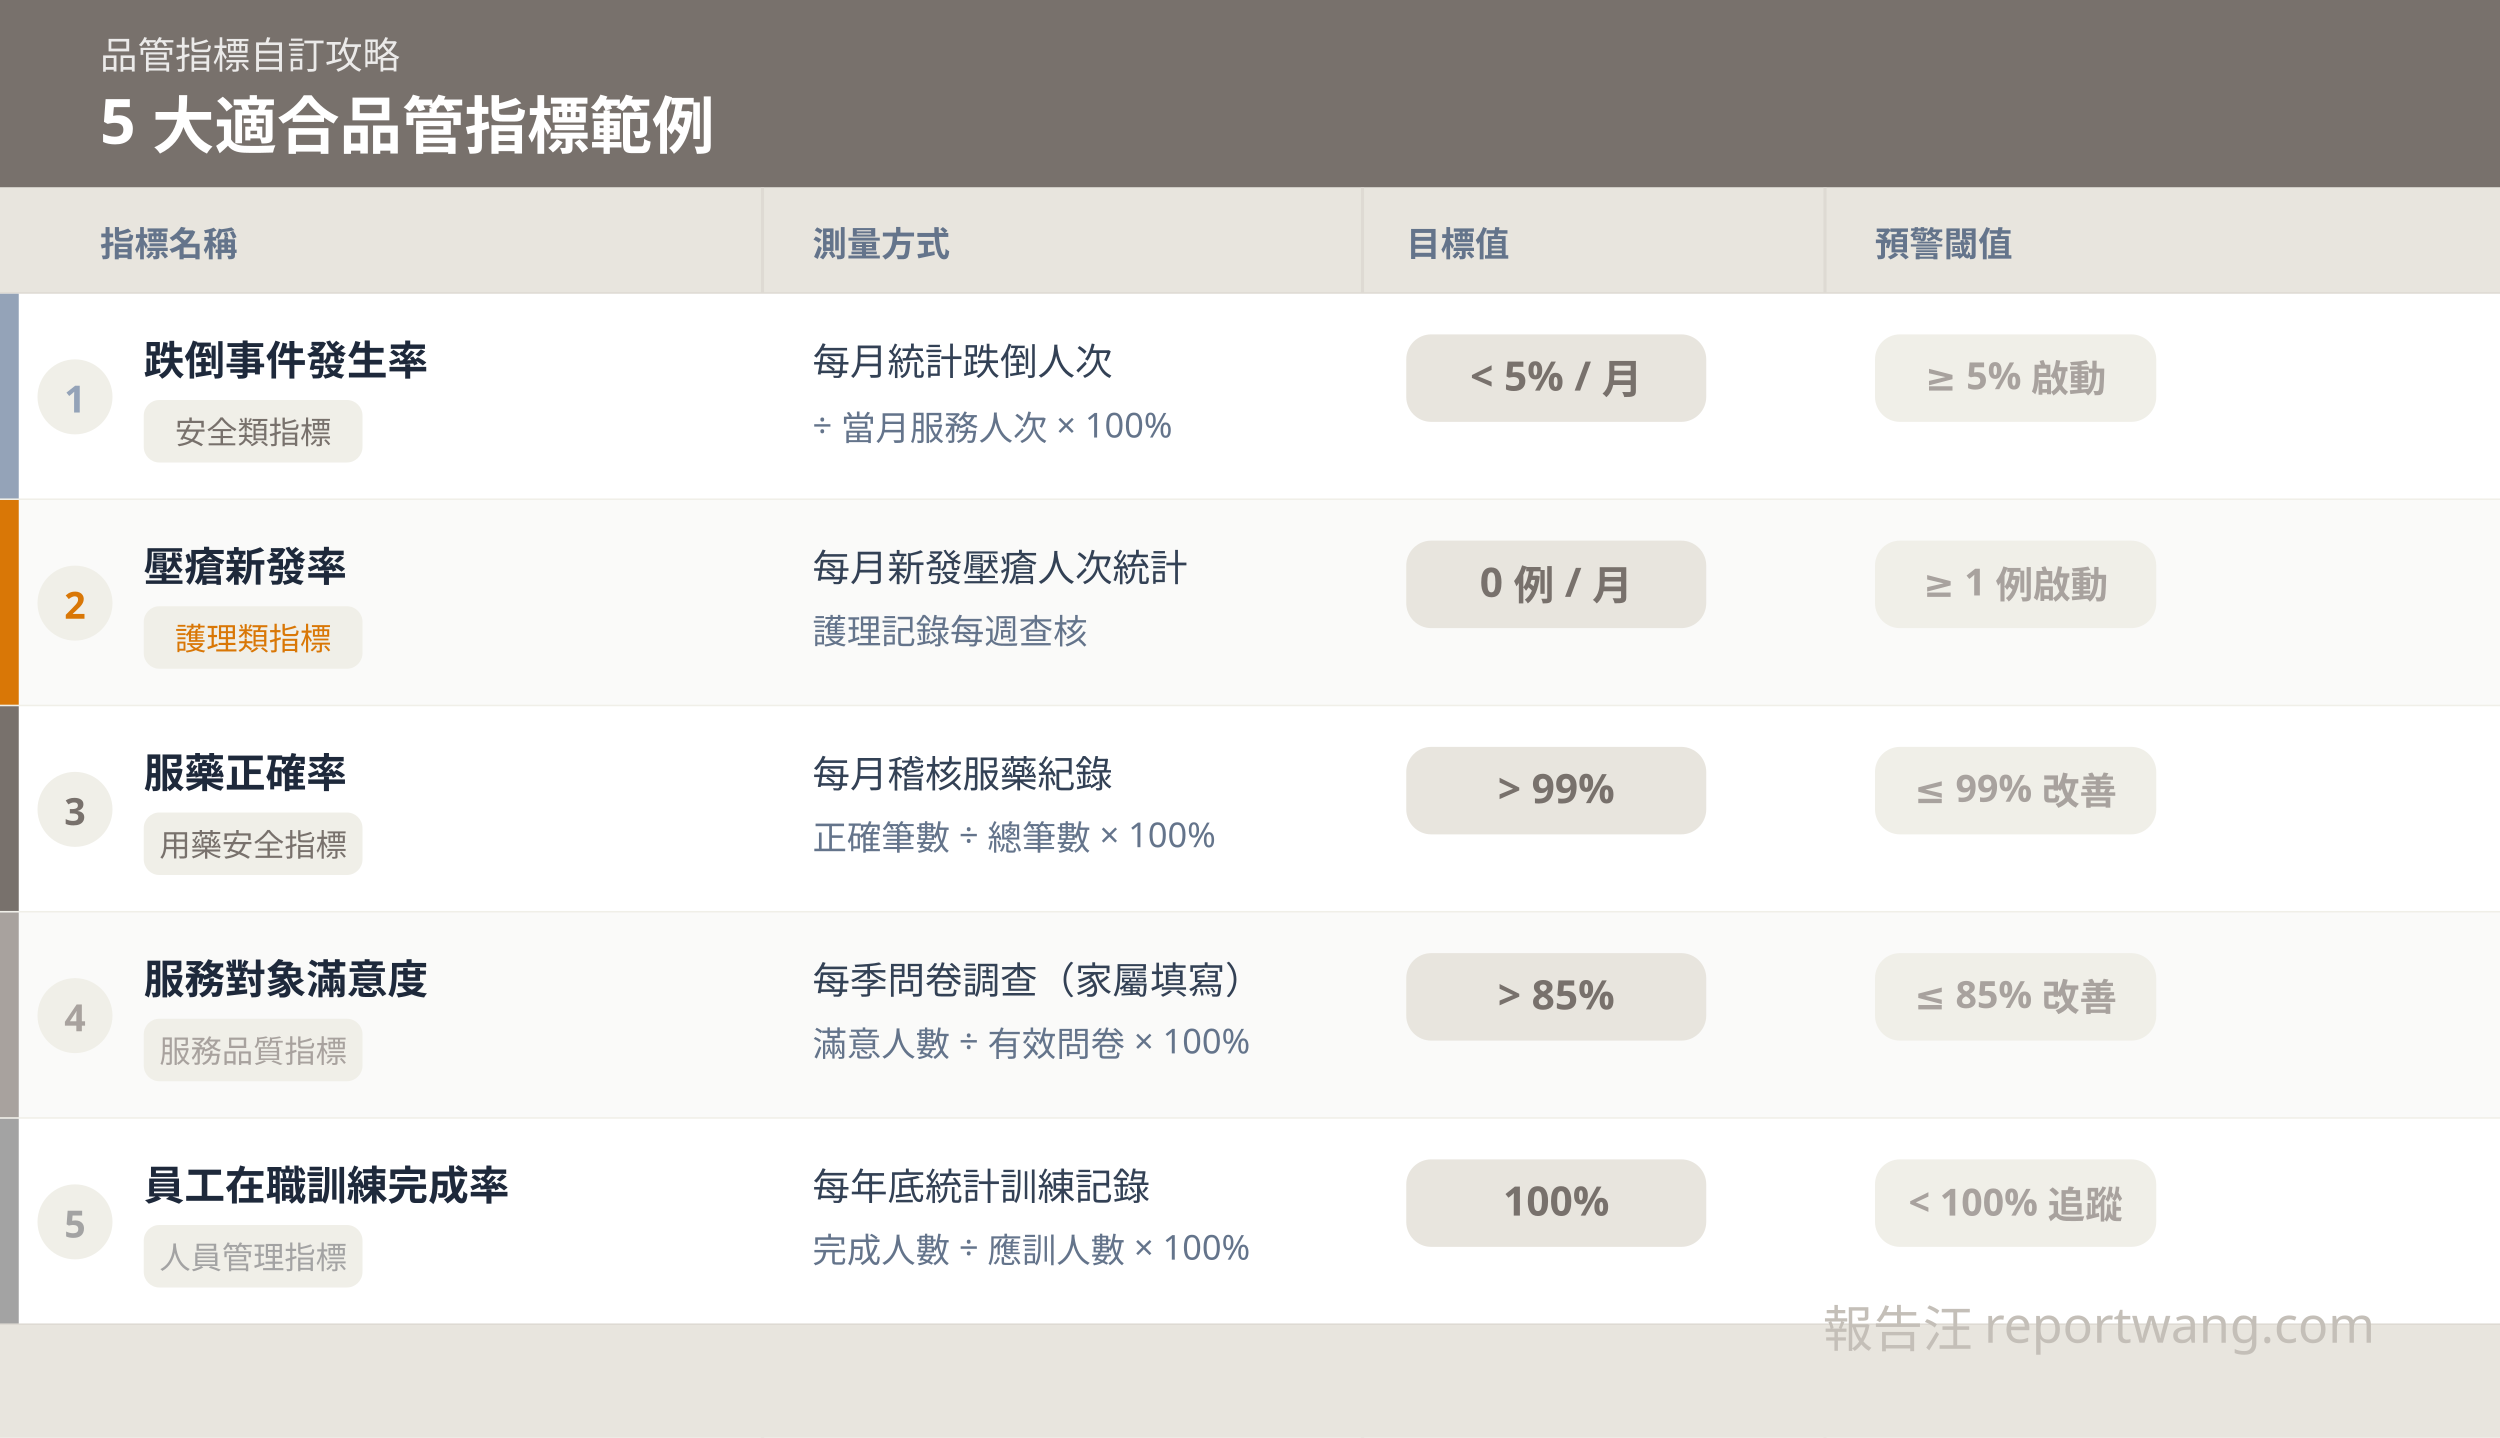
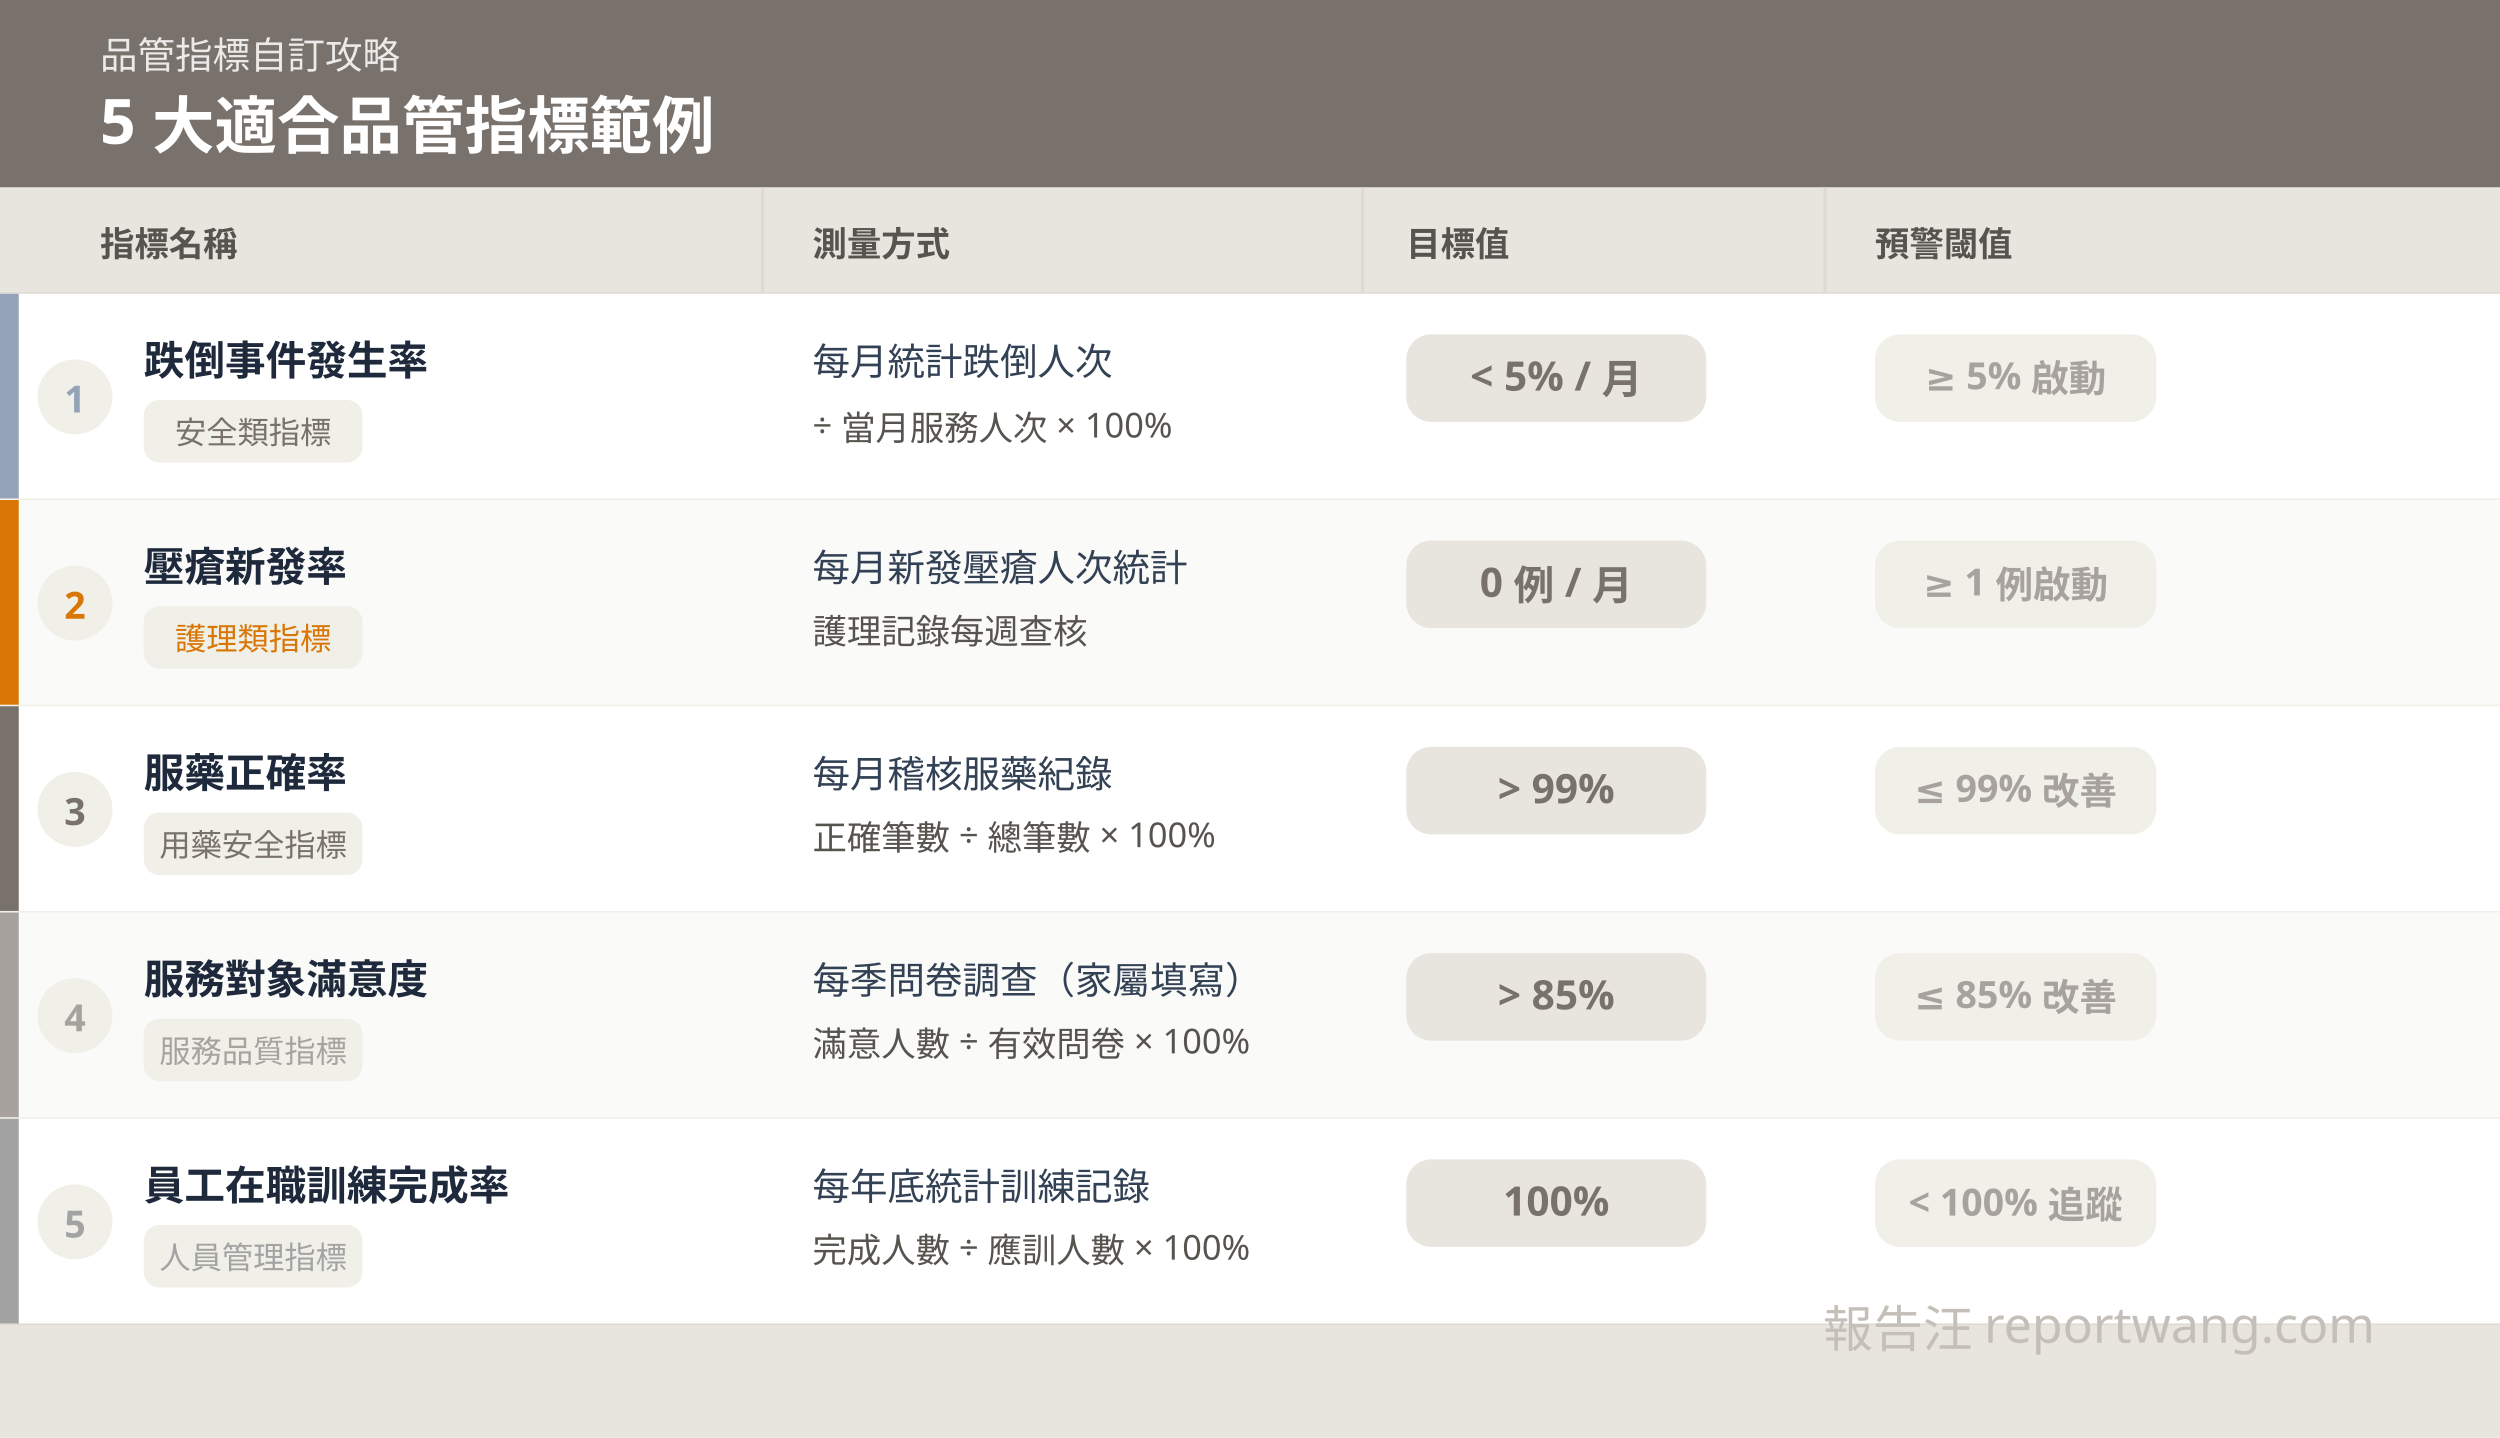
<svg xmlns="http://www.w3.org/2000/svg" width="800" height="460" viewBox="0 0 800 460">
  <rect width="800" height="460" fill="#f0efe8" />
  <rect x="0" y="0" width="800" height="60" fill="#78716c" />
  <text x="32" y="22" font-family="'Noto Sans TC', sans-serif" font-size="12" fill="rgba(255,255,255,0.85)">品管指標自訂攻略</text>
  <text x="32" y="46" font-family="'Noto Sans TC', sans-serif" font-size="20" fill="white" font-weight="700">5 大適合品管指標範例</text>
  <rect x="0" y="60" width="800" height="34" fill="#e8e5de" />
  <line x1="0" y1="94" x2="800" y2="94" stroke="#dedad3" stroke-width="1" />
-   <text x="32" y="82" font-family="'Noto Sans TC', sans-serif" font-size="11" fill="#64748b" font-weight="600">指標名稱</text>
-   <text x="260" y="82" font-family="'Noto Sans TC', sans-serif" font-size="11" fill="#64748b" font-weight="600">測量方式</text>
-   <text x="450" y="82" font-family="'Noto Sans TC', sans-serif" font-size="11" fill="#64748b" font-weight="600">目標值</text>
-   <text x="600" y="82" font-family="'Noto Sans TC', sans-serif" font-size="11" fill="#64748b" font-weight="600">預警閾值</text>
+   <text x="32" y="82" font-family="'Noto Sans TC', sans-serif" font-size="11" fill="#57534e" font-weight="600">指標名稱</text>
+   <text x="260" y="82" font-family="'Noto Sans TC', sans-serif" font-size="11" fill="#57534e" font-weight="600">測量方式</text>
+   <text x="450" y="82" font-family="'Noto Sans TC', sans-serif" font-size="11" fill="#57534e" font-weight="600">目標值</text>
+   <text x="600" y="82" font-family="'Noto Sans TC', sans-serif" font-size="11" fill="#57534e" font-weight="600">預警閾值</text>
  <line x1="244" y1="60" x2="244" y2="460" stroke="#dedad3" stroke-width="1" />
  <line x1="436" y1="60" x2="436" y2="460" stroke="#dedad3" stroke-width="1" />
  <line x1="584" y1="60" x2="584" y2="460" stroke="#dedad3" stroke-width="1" />
  <rect x="0" y="94" width="800" height="66" fill="white" />
  <rect x="0" y="94" width="6" height="66" fill="#94a3b8" />
  <circle cx="24" cy="127" r="12" fill="#f0efe8" />
  <text x="24" y="132" text-anchor="middle" font-family="'Noto Sans TC', sans-serif" font-size="12" fill="#94a3b8" font-weight="700">1</text>
  <text x="46" y="120" font-family="'Noto Sans TC', sans-serif" font-size="13" fill="#1e293b" font-weight="700">跌倒事件發生率</text>
  <rect x="46" y="128" width="70" height="20" rx="5" fill="#f0efe8" />
  <text x="81" y="142" text-anchor="middle" font-family="'Noto Sans TC', sans-serif" font-size="10" fill="#78716c">安全類指標</text>
  <text x="260" y="120" font-family="'Noto Sans TC', sans-serif" font-size="12" fill="#334155">每月統計跌倒人次</text>
-   <text x="260" y="140" font-family="'Noto Sans TC', sans-serif" font-size="11" fill="#64748b">÷ 當月服務人次 × 100%</text>
+   <text x="260" y="140" font-family="'Noto Sans TC', sans-serif" font-size="11" fill="#57534e">÷ 當月服務人次 × 100%</text>
  <rect x="450" y="107" width="96" height="28" rx="8" fill="#e8e5de" />
  <text x="498" y="125" text-anchor="middle" font-family="'Noto Sans TC', sans-serif" font-size="13" fill="#78716c" font-weight="700">&lt; 5% / 月</text>
  <rect x="600" y="107" width="90" height="28" rx="8" fill="#f0efe8" />
  <text x="645" y="125" text-anchor="middle" font-family="'Noto Sans TC', sans-serif" font-size="12" fill="#a8a29e" font-weight="600">≥ 5% 啟動</text>
  <line x1="0" y1="160" x2="800" y2="160" stroke="#f0efe8" stroke-width="1" />
  <rect x="0" y="160" width="800" height="66" fill="#fafaf9" />
  <rect x="0" y="160" width="6" height="66" fill="#d97706" />
  <circle cx="24" cy="193" r="12" fill="#f0efe8" />
  <text x="24" y="198" text-anchor="middle" font-family="'Noto Sans TC', sans-serif" font-size="12" fill="#d97706" font-weight="700">2</text>
  <text x="46" y="186" font-family="'Noto Sans TC', sans-serif" font-size="13" fill="#1e293b" font-weight="700">壓瘡新發率</text>
  <rect x="46" y="194" width="70" height="20" rx="5" fill="#f0efe8" />
  <text x="81" y="208" text-anchor="middle" font-family="'Noto Sans TC', sans-serif" font-size="10" fill="#d97706">護理類指標</text>
  <text x="260" y="186" font-family="'Noto Sans TC', sans-serif" font-size="12" fill="#334155">每月新發壓瘡人次統計</text>
-   <text x="260" y="206" font-family="'Noto Sans TC', sans-serif" font-size="11" fill="#64748b">護理記錄每週查核</text>
+   <text x="260" y="206" font-family="'Noto Sans TC', sans-serif" font-size="11" fill="#57534e">護理記錄每週查核</text>
  <rect x="450" y="173" width="96" height="28" rx="8" fill="#e8e5de" />
  <text x="498" y="191" text-anchor="middle" font-family="'Noto Sans TC', sans-serif" font-size="13" fill="#78716c" font-weight="700">0 例 / 月</text>
  <rect x="600" y="173" width="90" height="28" rx="8" fill="#f0efe8" />
  <text x="645" y="191" text-anchor="middle" font-family="'Noto Sans TC', sans-serif" font-size="12" fill="#a8a29e" font-weight="600">≥ 1 例啟動</text>
  <line x1="0" y1="226" x2="800" y2="226" stroke="#f0efe8" stroke-width="1" />
  <rect x="0" y="226" width="800" height="66" fill="white" />
  <rect x="0" y="226" width="6" height="66" fill="#78716c" />
  <circle cx="24" cy="259" r="12" fill="#f0efe8" />
  <text x="24" y="264" text-anchor="middle" font-family="'Noto Sans TC', sans-serif" font-size="12" fill="#78716c" font-weight="700">3</text>
  <text x="46" y="252" font-family="'Noto Sans TC', sans-serif" font-size="13" fill="#1e293b" font-weight="700">服藥正確率</text>
  <rect x="46" y="260" width="70" height="20" rx="5" fill="#f0efe8" />
  <text x="81" y="274" text-anchor="middle" font-family="'Noto Sans TC', sans-serif" font-size="10" fill="#78716c">用藥安全指標</text>
  <text x="260" y="252" font-family="'Noto Sans TC', sans-serif" font-size="12" fill="#334155">每月稽核服藥紀錄</text>
-   <text x="260" y="272" font-family="'Noto Sans TC', sans-serif" font-size="11" fill="#64748b">正確筆數 ÷ 總筆數 × 100%</text>
+   <text x="260" y="272" font-family="'Noto Sans TC', sans-serif" font-size="11" fill="#57534e">正確筆數 ÷ 總筆數 × 100%</text>
  <rect x="450" y="239" width="96" height="28" rx="8" fill="#e8e5de" />
  <text x="498" y="257" text-anchor="middle" font-family="'Noto Sans TC', sans-serif" font-size="13" fill="#78716c" font-weight="700">&gt; 99%</text>
  <rect x="600" y="239" width="90" height="28" rx="8" fill="#f0efe8" />
  <text x="645" y="257" text-anchor="middle" font-family="'Noto Sans TC', sans-serif" font-size="12" fill="#a8a29e" font-weight="600">≤ 99% 改善</text>
  <line x1="0" y1="292" x2="800" y2="292" stroke="#f0efe8" stroke-width="1" />
  <rect x="0" y="292" width="800" height="66" fill="#fafaf9" />
  <rect x="0" y="292" width="6" height="66" fill="#a8a29e" />
  <circle cx="24" cy="325" r="12" fill="#f0efe8" />
  <text x="24" y="330" text-anchor="middle" font-family="'Noto Sans TC', sans-serif" font-size="12" fill="#a8a29e" font-weight="700">4</text>
  <text x="46" y="318" font-family="'Noto Sans TC', sans-serif" font-size="13" fill="#1e293b" font-weight="700">服務對象滿意度</text>
  <rect x="46" y="326" width="70" height="20" rx="5" fill="#f0efe8" />
  <text x="81" y="340" text-anchor="middle" font-family="'Noto Sans TC', sans-serif" font-size="10" fill="#a8a29e">服務品質指標</text>
  <text x="260" y="318" font-family="'Noto Sans TC', sans-serif" font-size="12" fill="#334155">每季問卷調查（家屬填寫）</text>
-   <text x="260" y="338" font-family="'Noto Sans TC', sans-serif" font-size="11" fill="#64748b">滿意人數 ÷ 有效問卷 × 100%</text>
+   <text x="260" y="338" font-family="'Noto Sans TC', sans-serif" font-size="11" fill="#57534e">滿意人數 ÷ 有效問卷 × 100%</text>
  <rect x="450" y="305" width="96" height="28" rx="8" fill="#e8e5de" />
  <text x="498" y="323" text-anchor="middle" font-family="'Noto Sans TC', sans-serif" font-size="13" fill="#78716c" font-weight="700">&gt; 85%</text>
  <rect x="600" y="305" width="90" height="28" rx="8" fill="#f0efe8" />
  <text x="645" y="323" text-anchor="middle" font-family="'Noto Sans TC', sans-serif" font-size="12" fill="#a8a29e" font-weight="600">≤ 85% 改善</text>
  <line x1="0" y1="358" x2="800" y2="358" stroke="#f0efe8" stroke-width="1" />
  <rect x="0" y="358" width="800" height="66" fill="white" />
  <rect x="0" y="358" width="6" height="66" fill="#a3a3a3" />
  <circle cx="24" cy="391" r="12" fill="#f0efe8" />
  <text x="24" y="396" text-anchor="middle" font-family="'Noto Sans TC', sans-serif" font-size="12" fill="#a3a3a3" font-weight="700">5</text>
  <text x="46" y="384" font-family="'Noto Sans TC', sans-serif" font-size="13" fill="#1e293b" font-weight="700">員工在職訓練完成率</text>
  <rect x="46" y="392" width="70" height="20" rx="5" fill="#f0efe8" />
  <text x="81" y="406" text-anchor="middle" font-family="'Noto Sans TC', sans-serif" font-size="10" fill="#a3a3a3">人員管理指標</text>
  <text x="260" y="384" font-family="'Noto Sans TC', sans-serif" font-size="12" fill="#334155">每年底統計訓練記錄</text>
-   <text x="260" y="404" font-family="'Noto Sans TC', sans-serif" font-size="11" fill="#64748b">完成人數 ÷ 應訓人數 × 100%</text>
+   <text x="260" y="404" font-family="'Noto Sans TC', sans-serif" font-size="11" fill="#57534e">完成人數 ÷ 應訓人數 × 100%</text>
  <rect x="450" y="371" width="96" height="28" rx="8" fill="#e8e5de" />
  <text x="498" y="389" text-anchor="middle" font-family="'Noto Sans TC', sans-serif" font-size="13" fill="#78716c" font-weight="700">100%</text>
  <rect x="600" y="371" width="90" height="28" rx="8" fill="#f0efe8" />
  <text x="645" y="389" text-anchor="middle" font-family="'Noto Sans TC', sans-serif" font-size="12" fill="#a8a29e" font-weight="600">&lt; 100% 追蹤</text>
  <line x1="0" y1="424" x2="800" y2="424" stroke="#dedad3" stroke-width="1" />
  <rect x="0" y="424" width="800" height="36" fill="#e8e5de" />
  <text x="760" y="431" font-size="16" fill="#c4bfb8" text-anchor="end" font-weight="400" font-family="'Noto Sans TC', sans-serif">報告汪 reportwang.com</text>
</svg>
